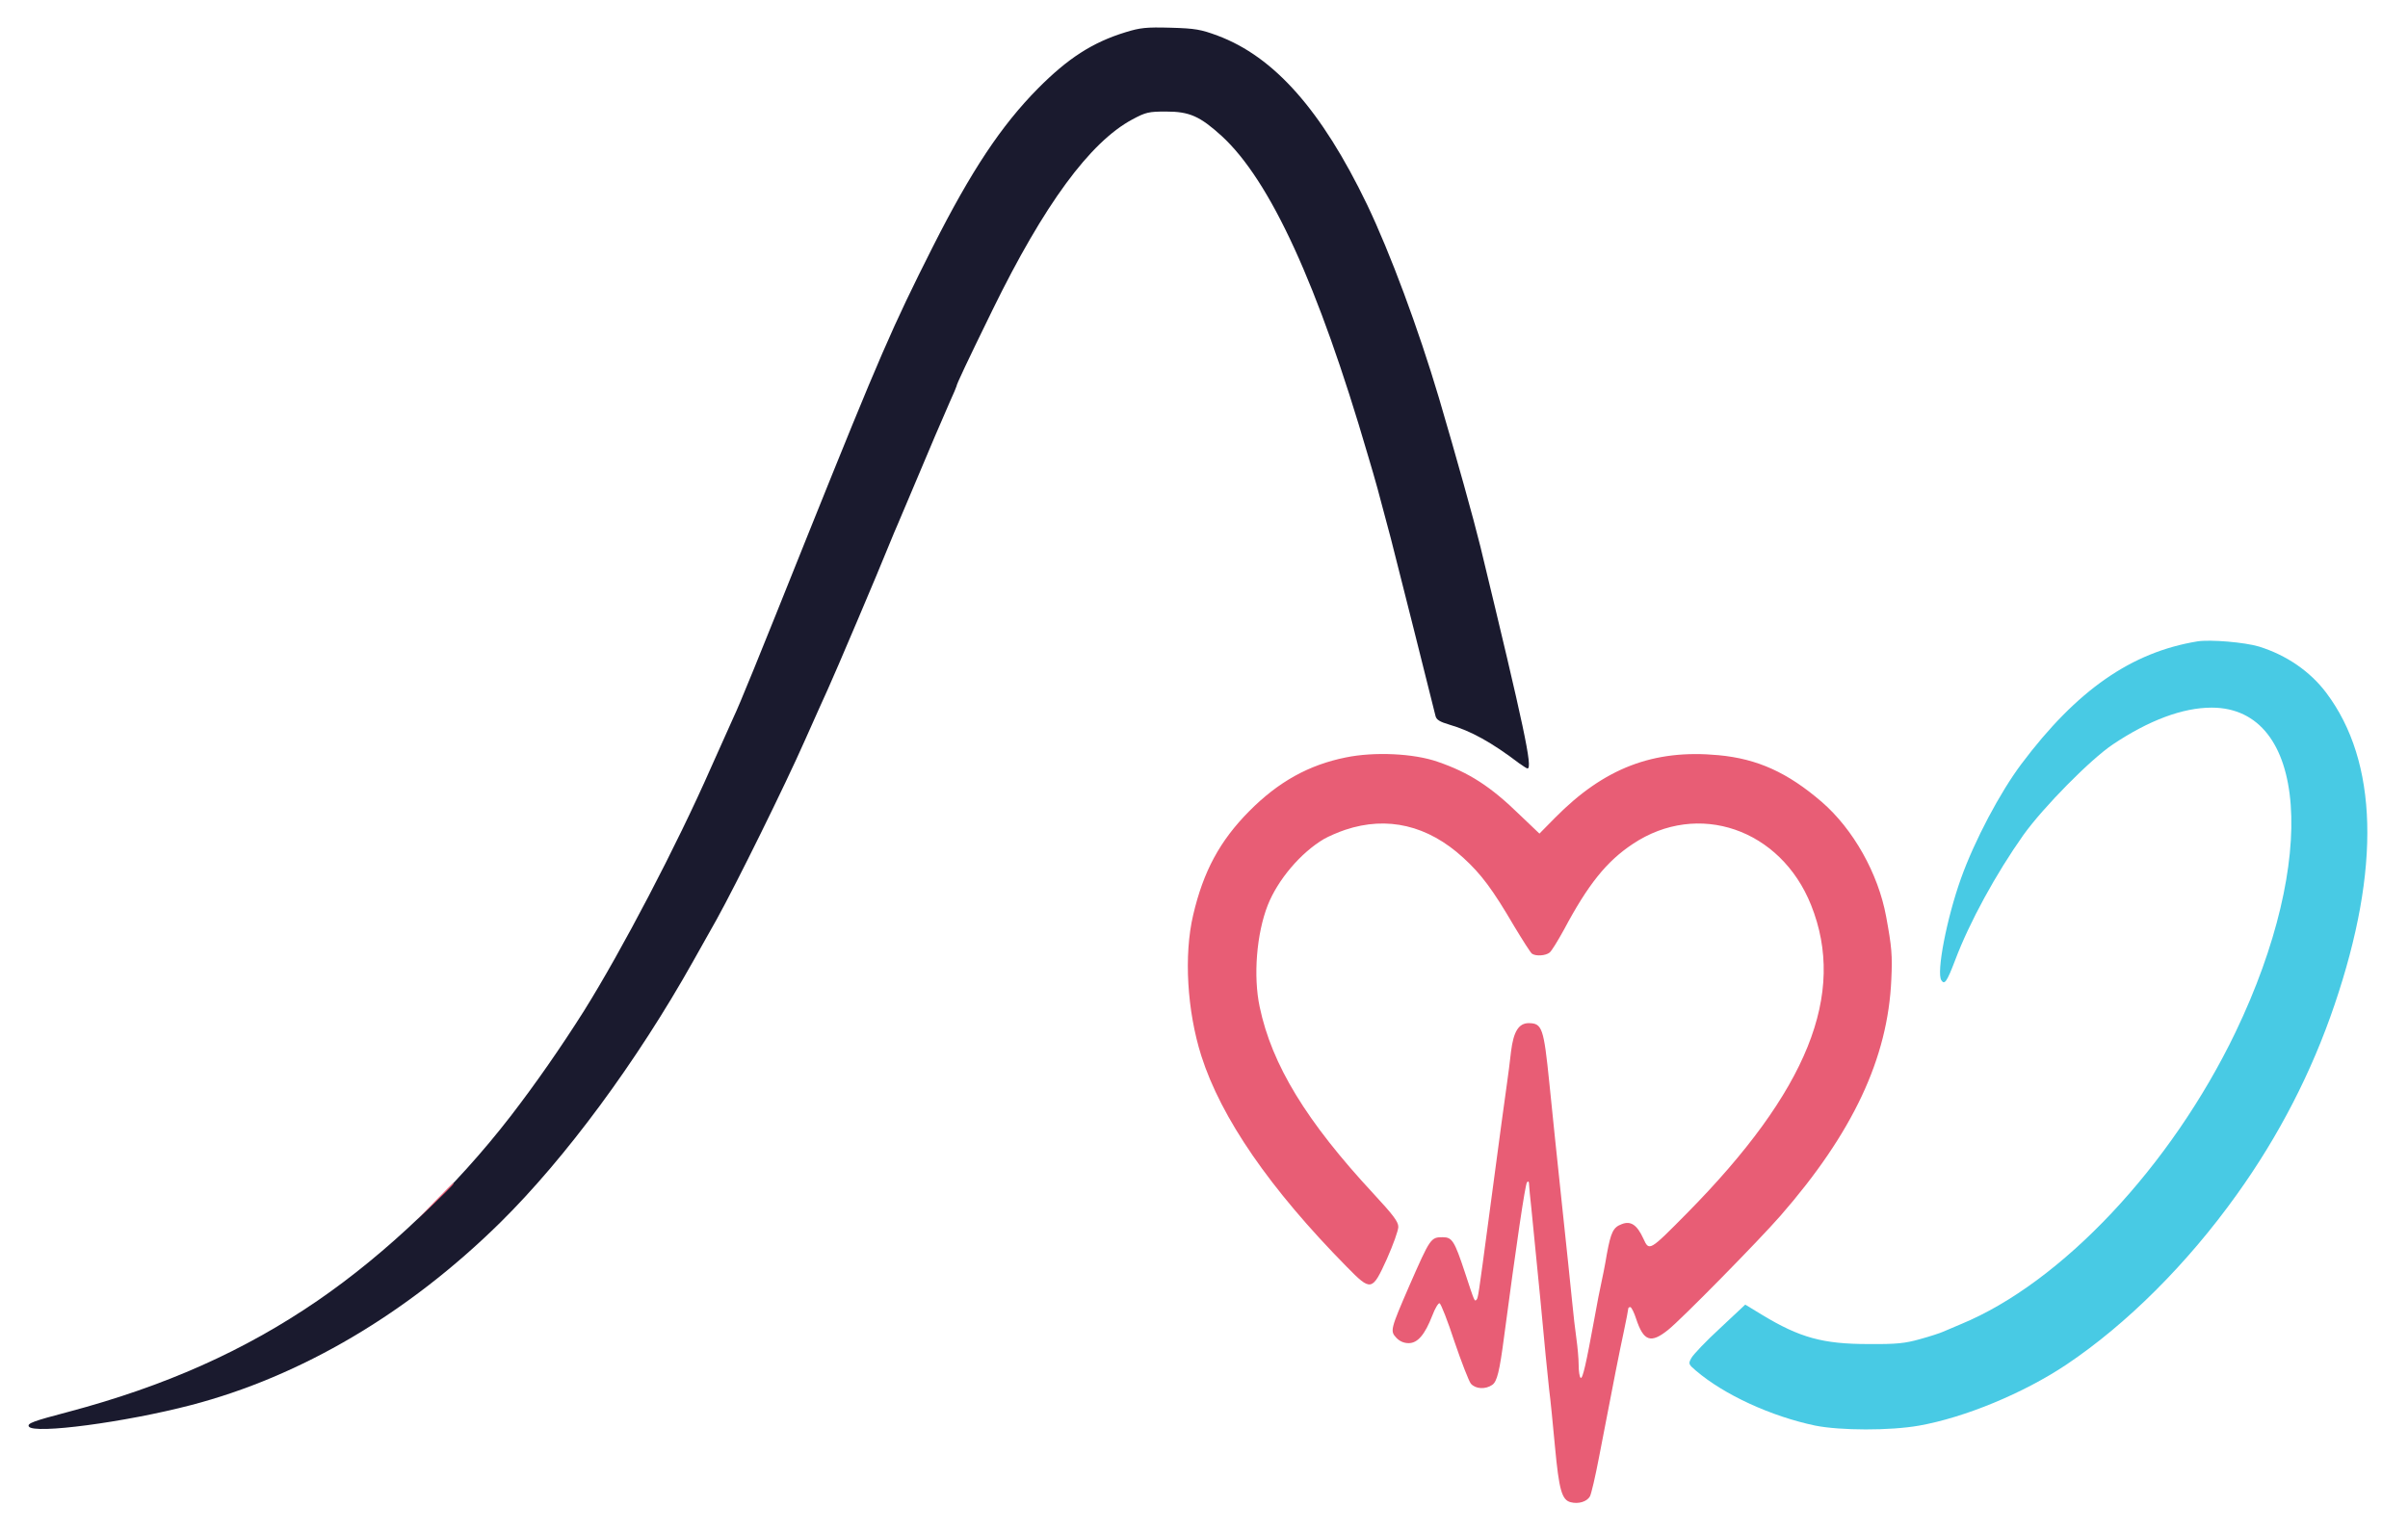
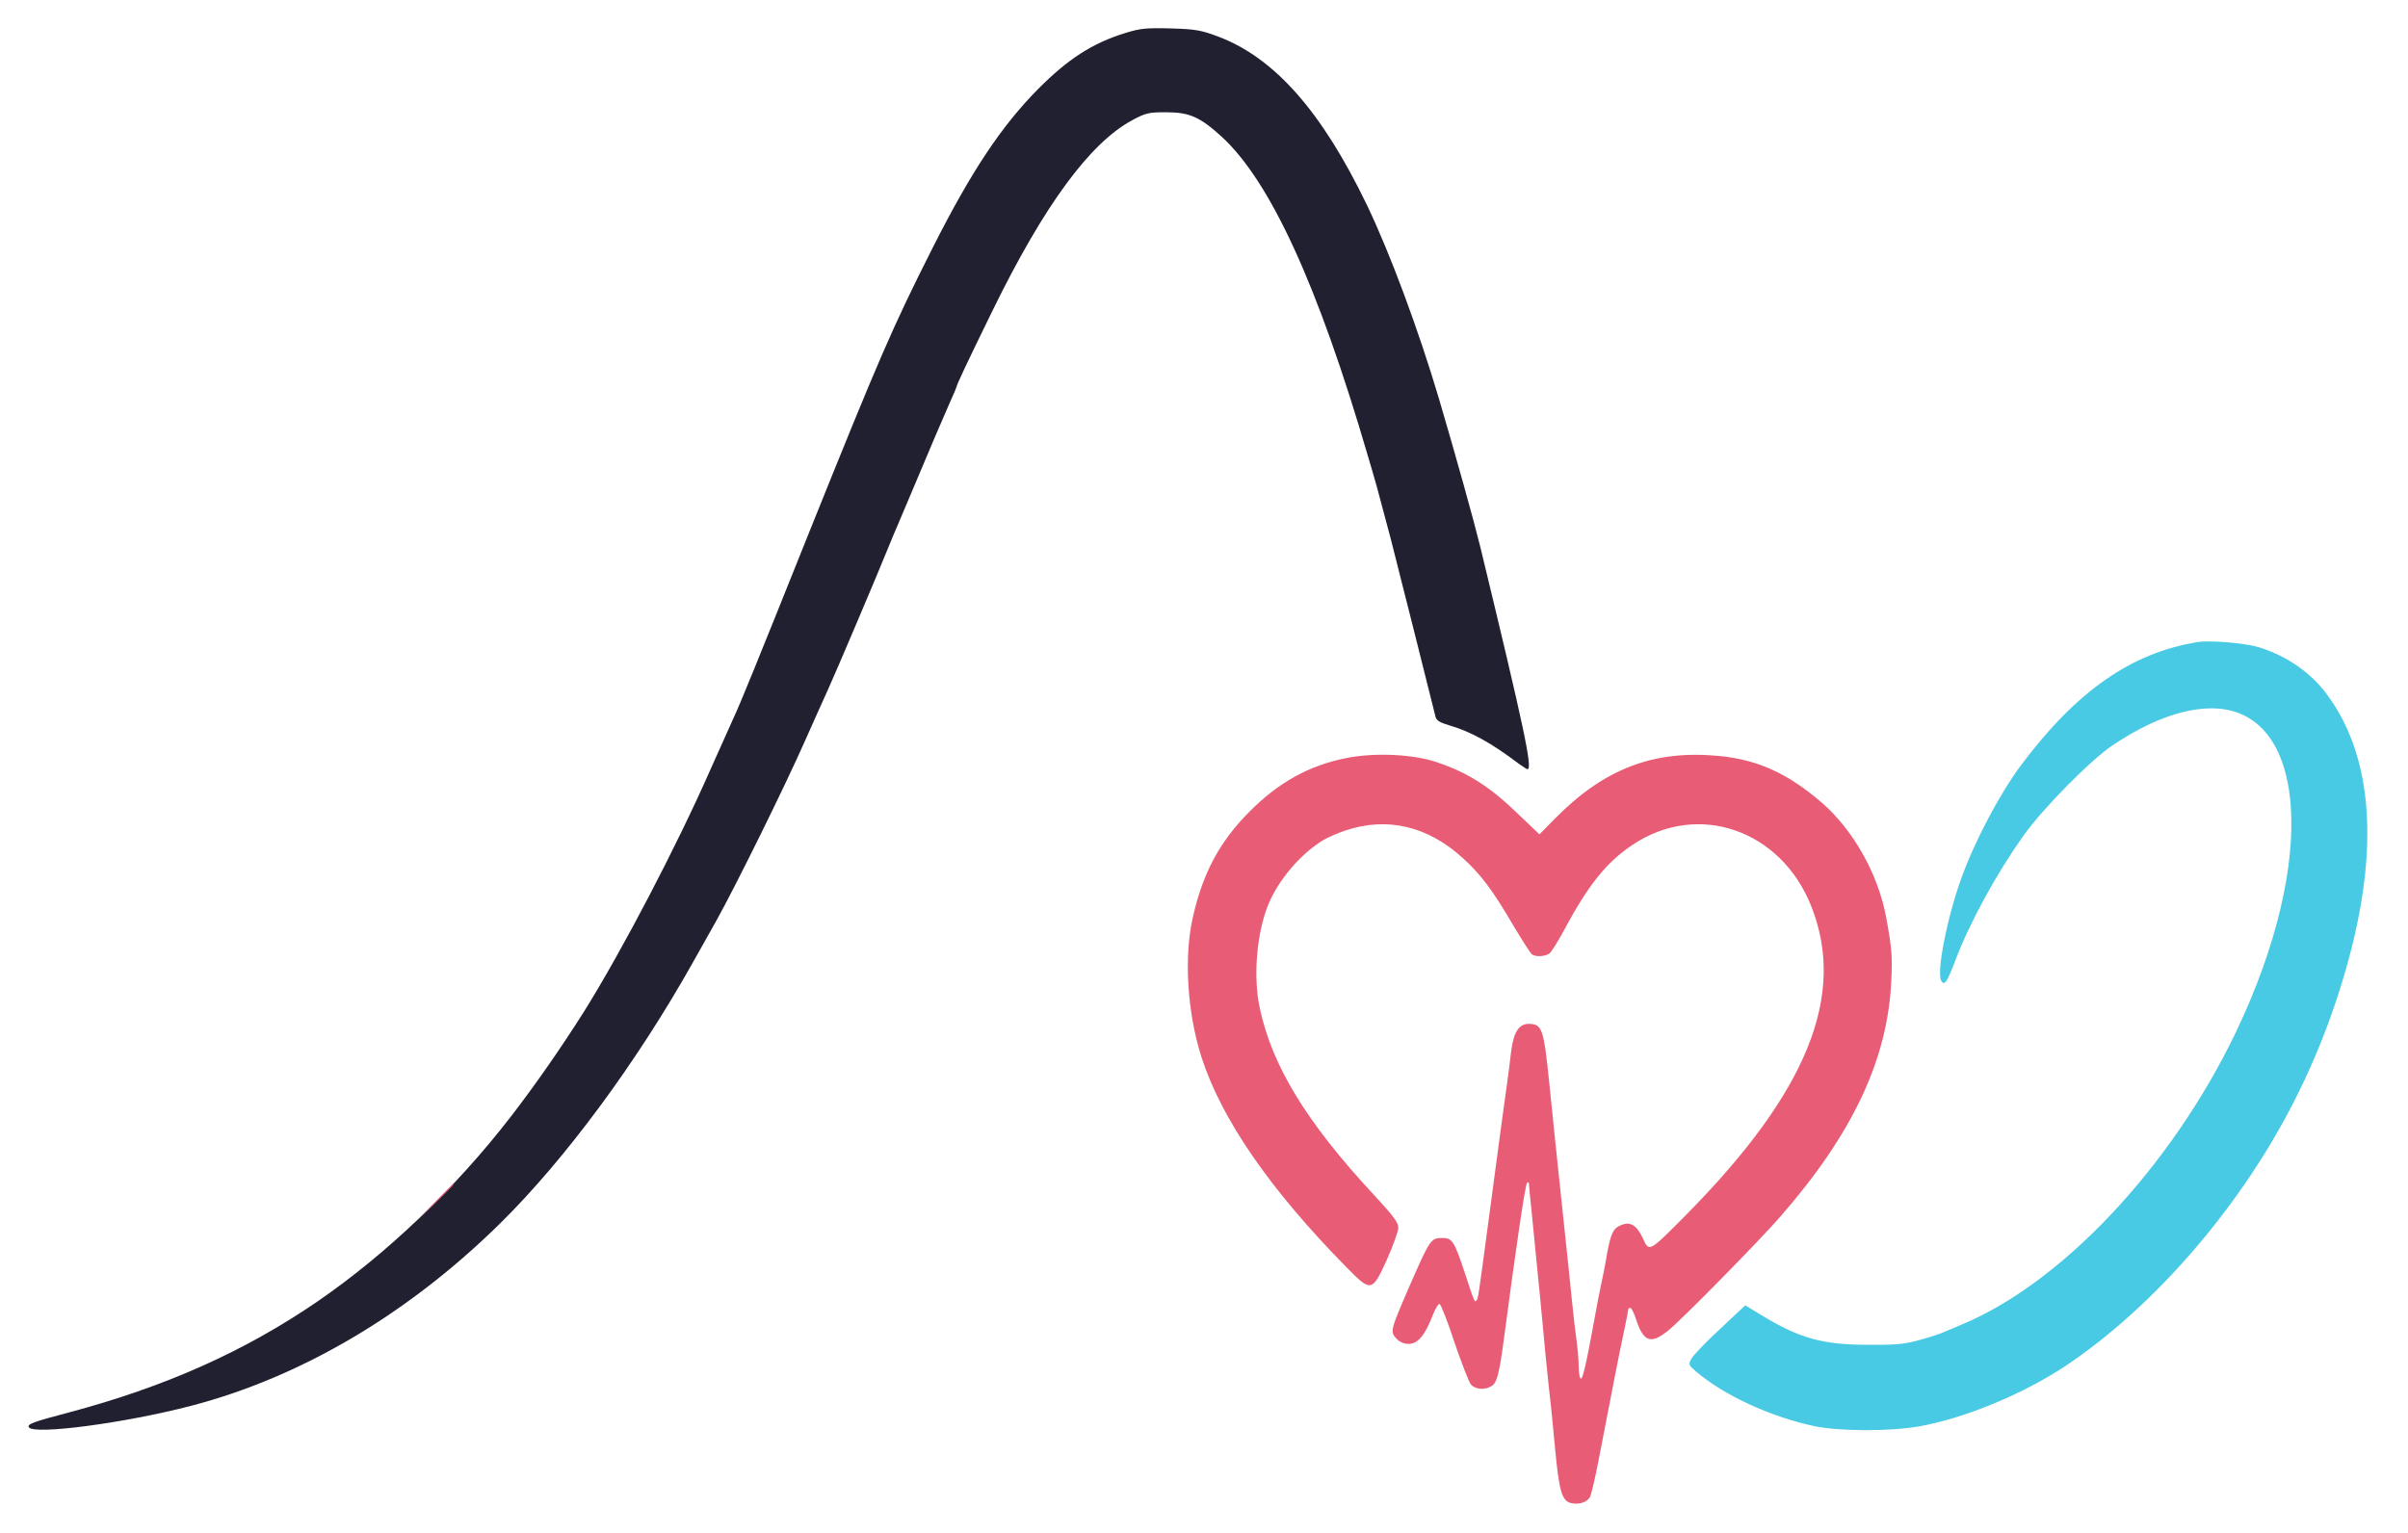
- <svg xmlns="http://www.w3.org/2000/svg" viewBox="49.7 199.0 1068.2 679.5">
+ <svg xmlns="http://www.w3.org/2000/svg" viewBox="49.7 199.0 1068.2 679.5" width="1068" height="680">
  <g transform="translate(0,1060) scale(0.1,-0.1)">
-     <path d="M5490 8467 c-147 -45 -256 -116 -388 -249 -164 -166 -296 -365 -467 -703 -180 -357 -235 -484 -551 -1270 -231 -577 -305 -759 -334 -820 -10 -22 -55 -122 -99 -221 -152 -346 -396 -812 -563 -1079 -101 -160 -215 -324 -326 -468 -244 -316 -551 -609 -857 -819 -324 -222 -676 -379 -1105 -493 -156 -41 -183 -51 -175 -65 22 -35 428 19 719 95 488 127 964 408 1372 810 289 285 606 714 856 1160 25 44 71 127 104 185 86 155 303 594 393 798 44 98 88 198 100 223 30 65 228 531 267 629 19 47 39 94 44 105 5 11 30 70 55 130 86 205 148 350 176 413 16 35 29 66 29 68 0 8 46 106 160 339 229 468 432 744 620 845 60 32 72 35 150 35 104 0 150 -21 246 -108 216 -198 428 -660 649 -1417 38 -128 41 -139 102 -370 28 -109 176 -697 198 -787 4 -17 19 -26 63 -39 93 -27 186 -78 308 -171 17 -12 34 -23 37 -23 24 0 -14 179 -209 985 -31 126 -104 388 -184 660 -91 306 -216 643 -319 858 -201 417 -411 655 -663 749 -73 27 -98 32 -208 35 -109 3 -135 0 -200 -20z" fill="#1A1A2E" stroke="none" />
+     <path d="M5490 8467 c-147 -45 -256 -116 -388 -249 -164 -166 -296 -365 -467 -703 -180 -357 -235 -484 -551 -1270 -231 -577 -305 -759 -334 -820 -10 -22 -55 -122 -99 -221 -152 -346 -396 -812 -563 -1079 -101 -160 -215 -324 -326 -468 -244 -316 -551 -609 -857 -819 -324 -222 -676 -379 -1105 -493 -156 -41 -183 -51 -175 -65 22 -35 428 19 719 95 488 127 964 408 1372 810 289 285 606 714 856 1160 25 44 71 127 104 185 86 155 303 594 393 798 44 98 88 198 100 223 30 65 228 531 267 629 19 47 39 94 44 105 5 11 30 70 55 130 86 205 148 350 176 413 16 35 29 66 29 68 0 8 46 106 160 339 229 468 432 744 620 845 60 32 72 35 150 35 104 0 150 -21 246 -108 216 -198 428 -660 649 -1417 38 -128 41 -139 102 -370 28 -109 176 -697 198 -787 4 -17 19 -26 63 -39 93 -27 186 -78 308 -171 17 -12 34 -23 37 -23 24 0 -14 179 -209 985 -31 126 -104 388 -184 660 -91 306 -216 643 -319 858 -201 417 -411 655 -663 749 -73 27 -98 32 -208 35 -109 3 -135 0 -200 -20z" fill="#202030" stroke="none" />
    <path d="M6467 5249 c-164 -33 -299 -108 -428 -238 -131 -132 -204 -268 -249 -461 -42 -178 -27 -426 36 -625 88 -276 304 -590 646 -937 107 -109 112 -108 177 35 28 63 51 127 51 143 0 23 -23 53 -110 147 -298 321 -451 572 -505 829 -29 136 -14 325 36 452 45 113 146 232 249 293 19 11 62 30 95 41 186 62 366 20 523 -124 80 -73 130 -140 226 -304 38 -63 73 -118 79 -122 18 -12 60 -9 78 5 9 7 37 53 64 102 107 201 189 303 305 380 289 193 656 67 791 -271 158 -395 -15 -825 -551 -1368 -167 -169 -167 -169 -193 -112 -28 61 -56 80 -96 64 -38 -14 -48 -36 -66 -133 -8 -49 -20 -108 -25 -130 -5 -22 -19 -92 -30 -155 -36 -197 -52 -270 -61 -264 -5 3 -9 29 -9 57 0 29 -5 81 -10 117 -5 36 -14 110 -19 165 -5 55 -26 249 -45 430 -19 182 -45 424 -56 539 -25 246 -32 265 -91 266 -45 0 -68 -37 -79 -126 -5 -43 -13 -110 -19 -149 -10 -70 -24 -173 -81 -600 -45 -338 -46 -344 -53 -352 -9 -9 -8 -12 -51 119 -47 142 -57 158 -99 158 -53 0 -55 -3 -148 -215 -84 -194 -86 -201 -58 -231 15 -16 34 -24 55 -24 40 0 72 38 105 123 12 32 27 56 32 54 6 -2 36 -78 66 -170 31 -91 64 -176 73 -187 21 -24 65 -26 95 -5 21 15 32 59 52 212 54 407 94 680 102 687 6 6 9 3 9 -10 0 -10 5 -57 10 -104 5 -47 23 -229 40 -405 16 -176 34 -356 39 -400 6 -44 17 -159 26 -255 18 -191 30 -236 70 -246 35 -9 72 3 85 26 6 11 24 88 40 172 70 365 91 469 110 558 11 52 20 98 20 103 0 4 4 7 9 7 5 0 17 -24 26 -52 33 -100 65 -111 142 -49 59 47 402 396 498 506 321 368 477 699 492 1049 5 106 2 144 -23 279 -35 191 -146 388 -286 509 -151 130 -285 191 -458 207 -288 27 -507 -57 -725 -278 l-69 -70 -86 82 c-130 127 -226 189 -366 237 -106 37 -281 45 -407 19z" fill="#E85D75" stroke="none" />
    <path d="M2425 3278 l-80 -83 83 80 c76 74 87 85 79 85 -1 0 -38 -37 -82 -82z" fill="#E85D75" stroke="none" />
    <path d="M10245 5764 c-293 -48 -535 -216 -781 -544 -94 -125 -208 -340 -268 -508 -63 -176 -110 -418 -87 -452 14 -21 24 -8 61 89 64 170 182 385 303 556 89 124 297 335 397 402 160 107 310 163 438 163 425 0 475 -671 106 -1440 -286 -595 -772 -1112 -1219 -1296 -33 -14 -69 -29 -80 -34 -11 -5 -56 -20 -100 -32 -67 -19 -104 -23 -230 -22 -201 0 -304 28 -472 130 l-74 45 -112 -105 c-62 -57 -119 -117 -127 -132 -14 -25 -13 -28 20 -56 125 -107 334 -203 530 -244 111 -22 330 -23 460 0 203 36 464 144 654 271 267 179 536 447 756 755 187 261 332 543 433 841 206 606 193 1079 -36 1384 -72 96 -177 168 -299 206 -63 19 -216 32 -273 23z" fill="#48CAE4" stroke="none" />
  </g>
</svg>
